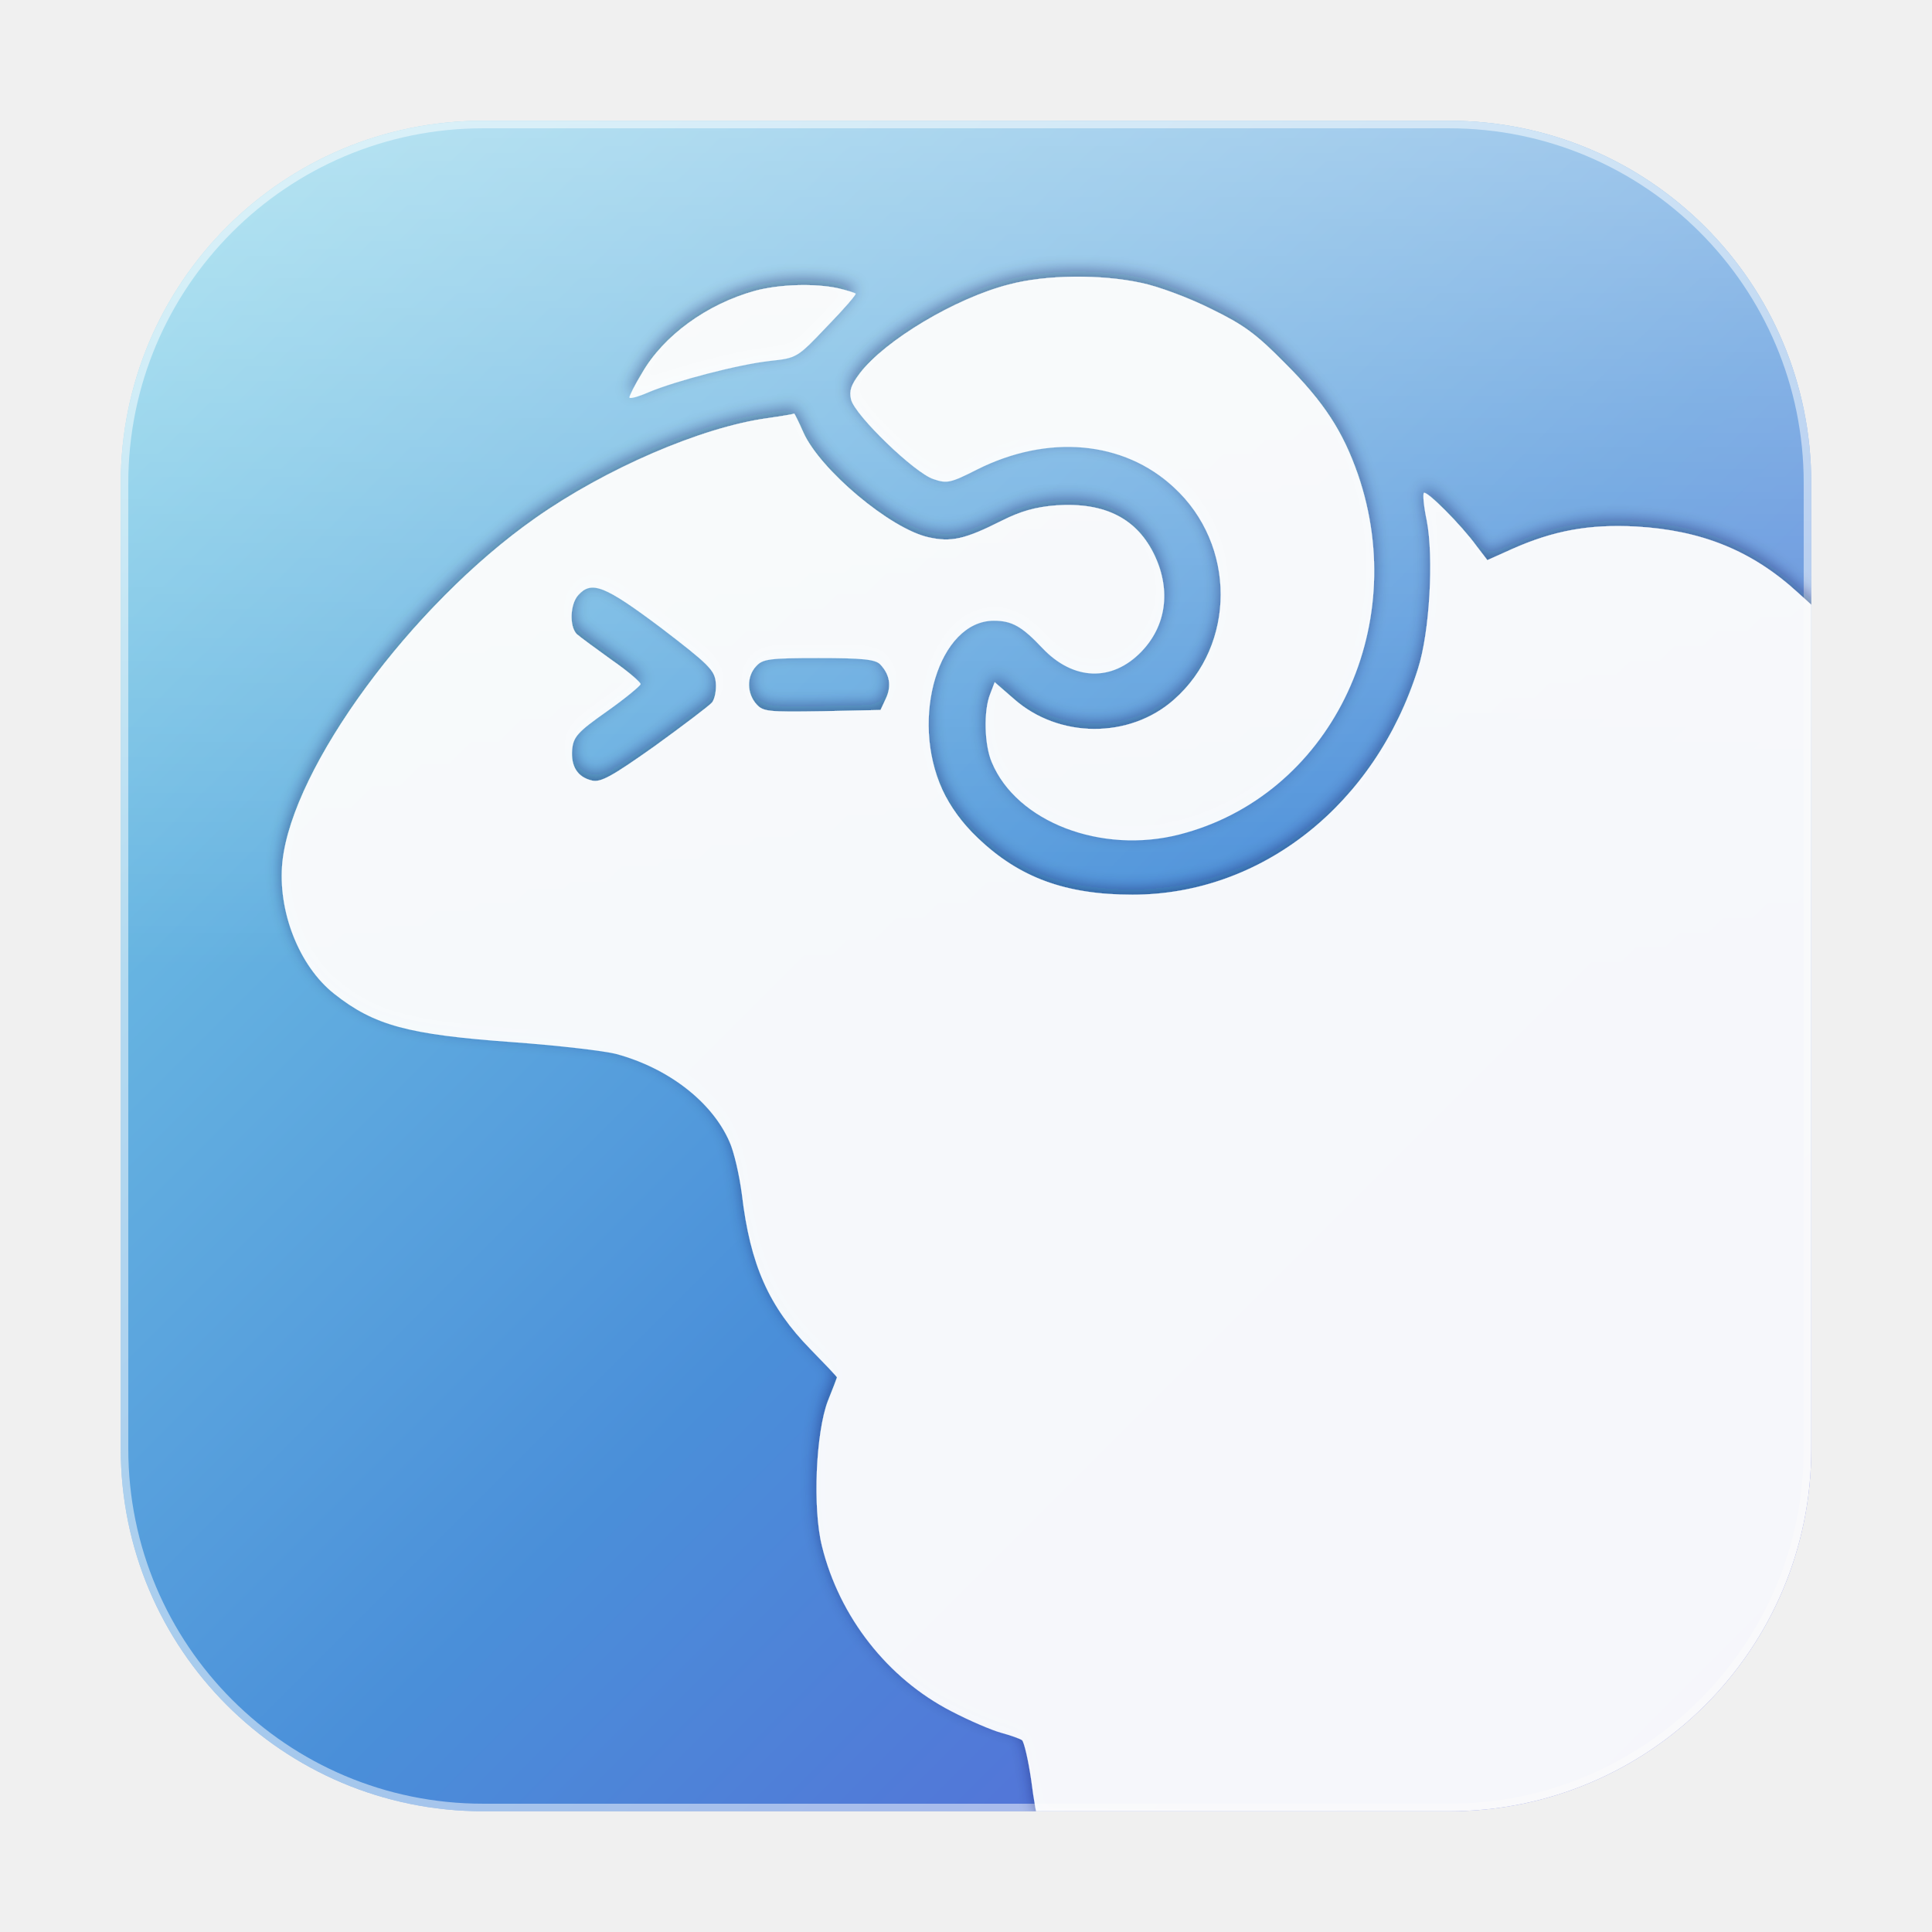
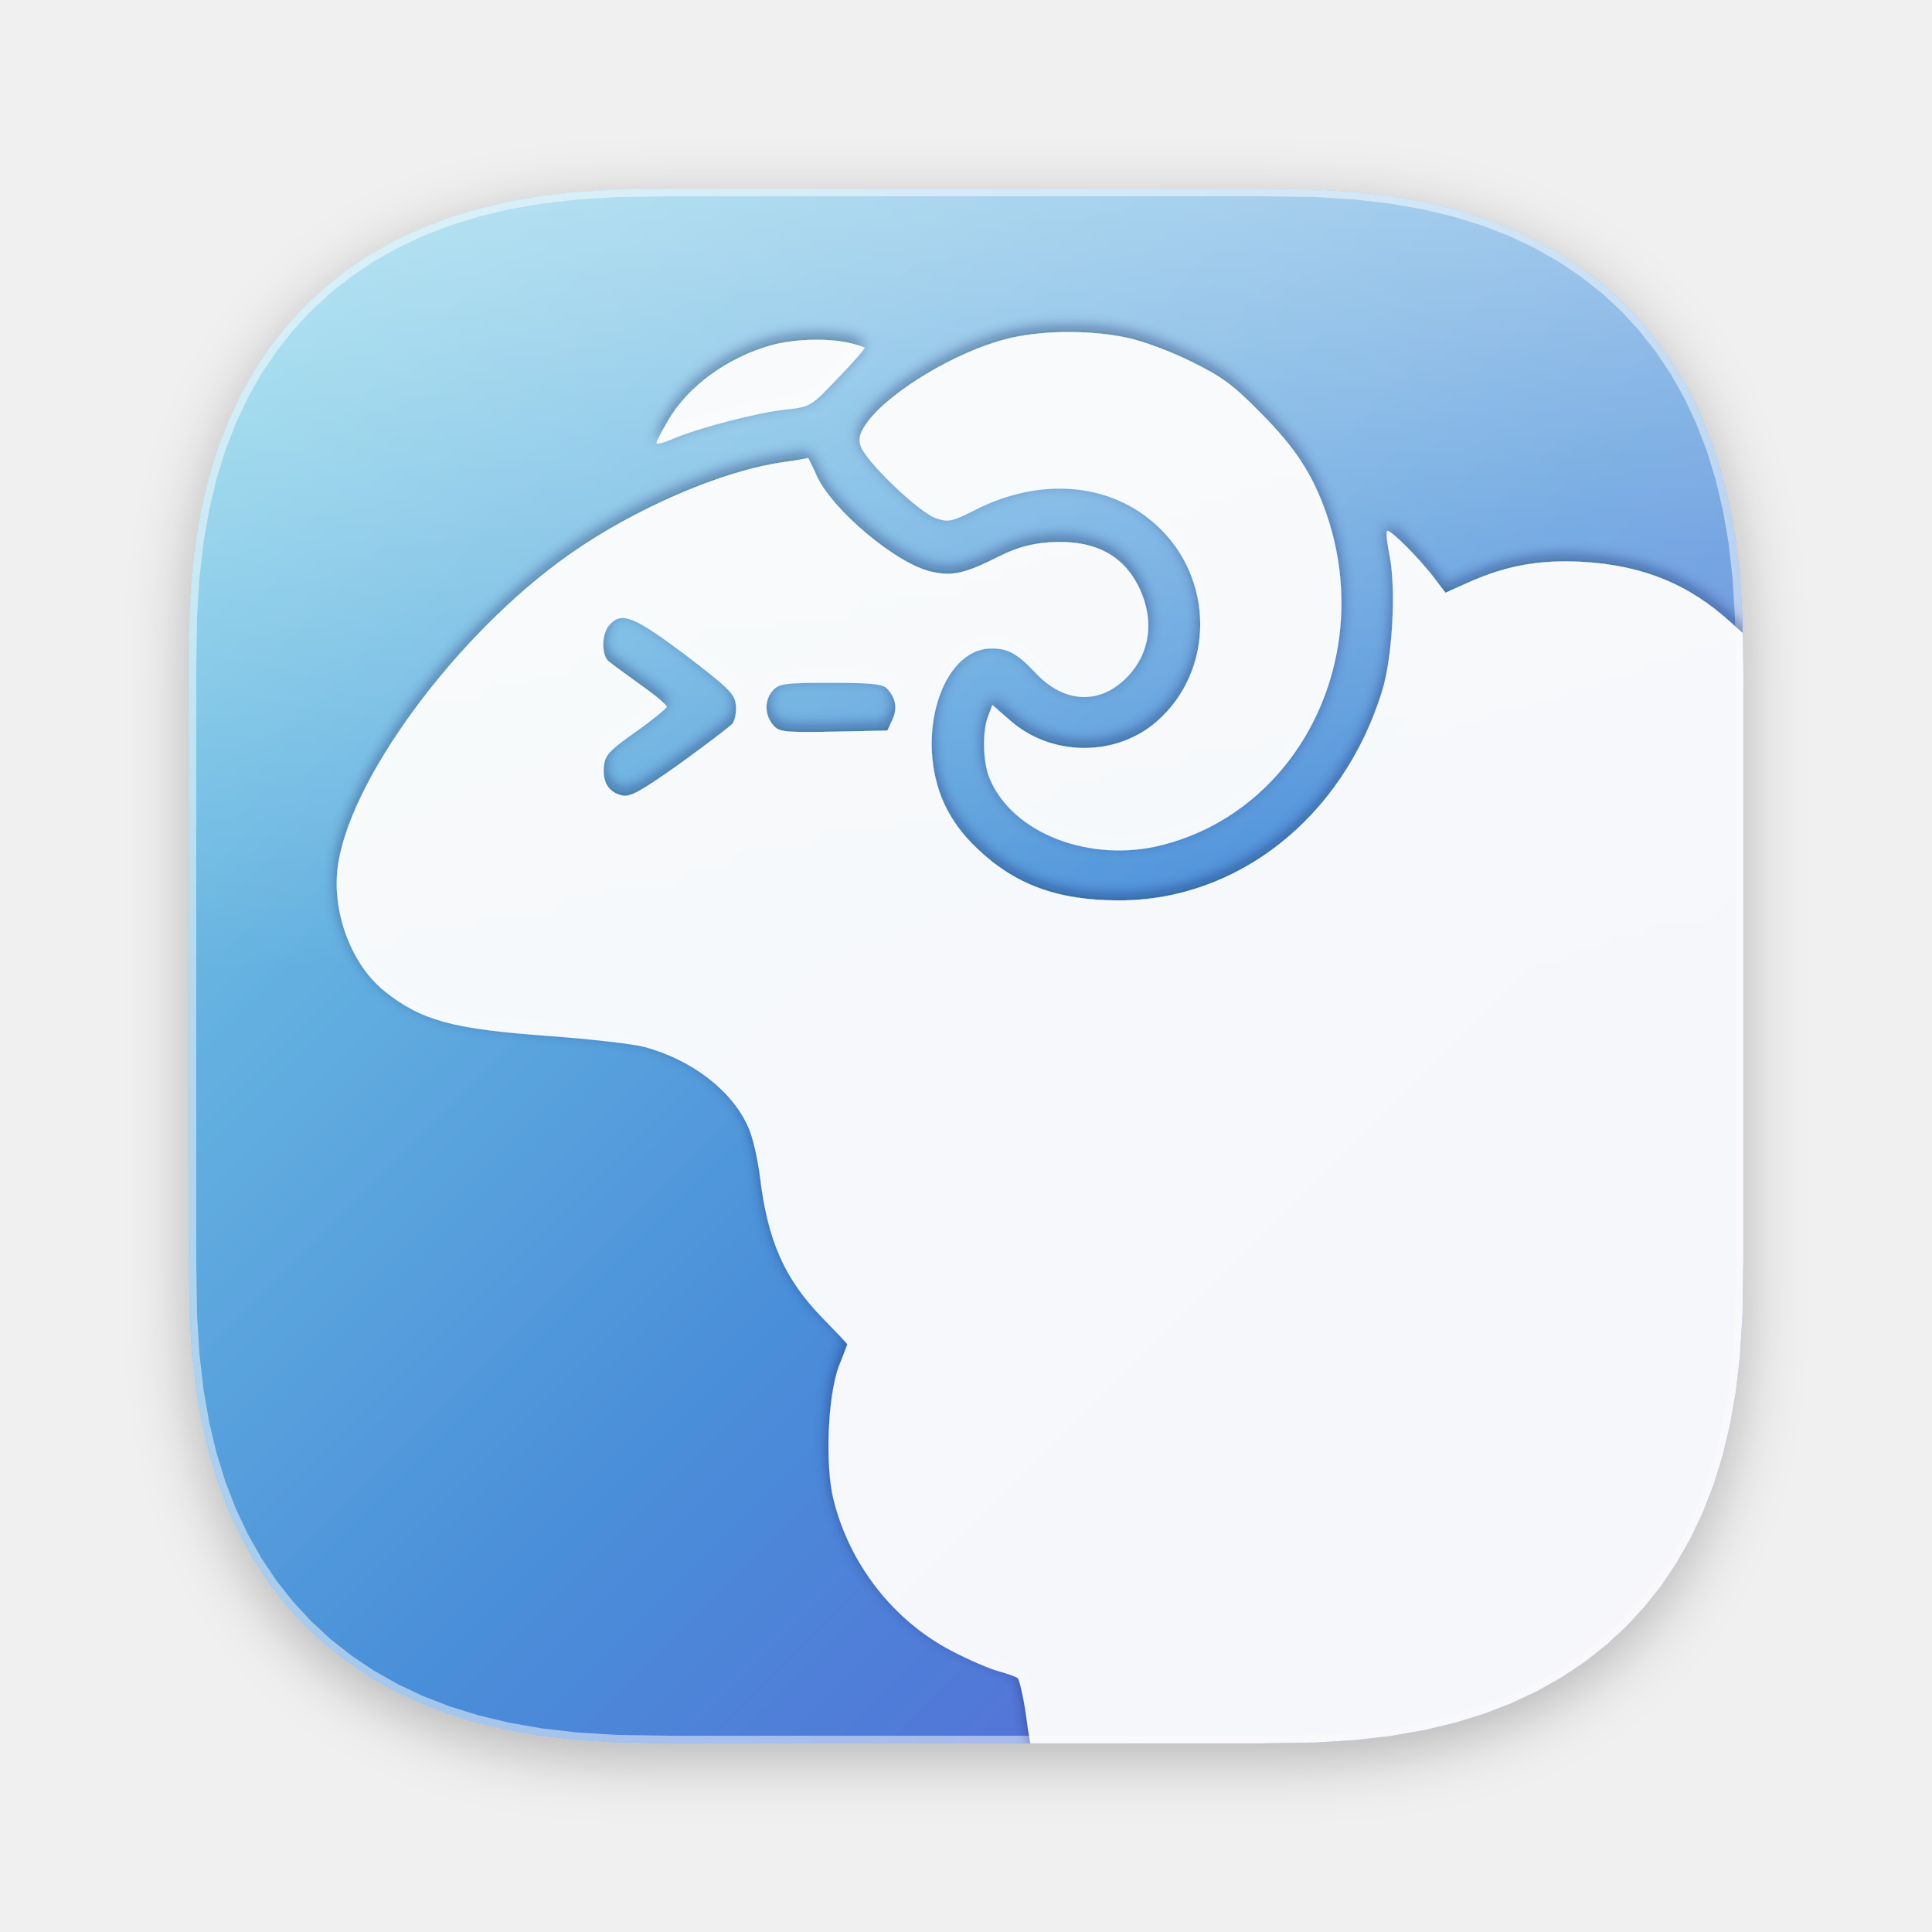
<svg xmlns="http://www.w3.org/2000/svg" width="1024" height="1024" viewBox="0 0 1024 1024">
  <defs>
+     <path id="tile" d="M668 100 L696.89 100.44 L718.21 101.75 L737.25 103.94 L754.82 107 L771.26 110.93 L786.72 115.71 L801.29 121.35 L815.03 127.83 L827.97 135.14 L840.11 143.28 L851.46 152.23 L862.01 161.99 L871.77 172.54 L880.72 183.89 L888.86 196.03 L896.17 208.97 L902.65 222.71 L908.29 237.28 L913.07 252.74 L917 269.18 L920.06 286.75 L922.25 305.79 L923.56 327.11 L924 356 L924 668 L923.56 696.89 L922.25 718.21 L920.06 737.25 L917 754.82 L913.07 771.26 L908.29 786.72 L902.65 801.29 L896.17 815.03 L888.86 827.97 L880.72 840.11 L871.77 851.46 L862.01 862.01 L851.46 871.77 L840.11 880.72 L827.97 888.86 L815.03 896.17 L801.29 902.65 L786.72 908.29 L771.26 913.07 L754.82 917 L737.25 920.06 L718.21 922.25 L696.89 923.56 L668 924 L356 924 L327.11 923.56 L305.79 922.25 L286.75 920.06 L269.18 917 L252.74 913.07 L237.28 908.29 L222.71 902.65 L208.97 896.17 L196.03 888.86 L183.89 880.72 L172.54 871.77 L161.99 862.01 L152.23 851.46 L143.28 840.11 L135.14 827.97 L127.83 815.03 L121.35 801.29 L115.71 786.72 L110.93 771.26 L107 754.82 L103.94 737.25 L101.75 718.21 L100.44 696.89 L100 668 L100 356 L100.44 327.11 L101.75 305.79 L103.94 286.75 L107 269.18 L110.93 252.74 L115.71 237.28 L121.35 222.71 L127.83 208.97 L135.14 196.03 L143.28 183.89 L152.23 172.54 L161.99 161.99 L172.54 152.23 L183.89 143.28 L196.03 135.14 L208.97 127.83 L222.71 121.35 L237.28 115.71 L252.74 110.93 L269.18 107 L286.75 103.94 L305.79 101.75 L327.11 100.44 L356 100Z" />
    <clipPath id="clip">
-       <rect x="64" y="64" width="896" height="896" rx="192" />
+       <use href="#tile" />
    </clipPath>
+     <filter id="drop" x="-10%" y="-10%" width="120%" height="125%">
+       <feDropShadow dx="0" flood-opacity=".25" stdDeviation="16" dy="8" flood-color="#000" />
+     </filter>
    <path id="ram" d="M2794 3710 c-129 -33 -299 -135 -359 -214 -21 -28 -26 -42 -21 -63 9 -38 154 -178 199 -192 32 -11 41 -9 104 23 171 86 354 70 475 -43 150 -138 150 -379 0 -511 -107 -95 -278 -94 -386 2 l-46 40 -11 -29 c-16 -40 -14 -122 4 -164 60 -144 264 -222 452 -174 360 92 559 494 430 868 -36 103 -81 173 -175 267 -71 72 -100 93 -180 132 -52 26 -127 54 -167 62 -96 21 -230 20 -319 -4z M2183 3695 c-116 -32 -221 -108 -273 -199 -17 -28 -30 -54 -30 -58 0 -4 20 1 45 12 66 28 220 68 294 76 64 7 65 7 137 83 40 41 71 77 69 79 -2 2 -21 8 -42 13 -55 12 -140 10 -200 -6z M2212 3388 c-159 -22 -390 -122 -559 -241 -299 -210 -585 -600 -609 -828 -12 -118 40 -251 125 -318 96 -76 178 -98 426 -116 110 -8 224 -21 254 -29 125 -34 230 -115 272 -211 11 -24 24 -81 30 -127 20 -170 65 -271 166 -374 34 -35 63 -65 63 -67 0 -1 -10 -27 -22 -57 -29 -76 -37 -259 -14 -350 42 -170 158 -318 311 -397 44 -23 98 -46 120 -52 22 -6 45 -14 51 -18 5 -5 15 -48 22 -96 6 -48 14 -92 17 -97 4 -6 415 -10 1131 -10 l1124 0 0 1584 0 1585 -55 -19 c-84 -29 -143 -68 -232 -154 l-83 -78 -54 49 c-111 102 -233 151 -391 160 -113 6 -199 -10 -298 -54 l-60 -27 -26 34 c-37 51 -120 134 -127 128 -3 -4 0 -34 7 -67 17 -89 7 -268 -21 -356 -103 -328 -377 -545 -688 -545 -161 0 -273 41 -373 137 -37 35 -66 75 -85 116 -79 173 -8 407 124 407 44 0 68 -14 117 -66 74 -78 167 -82 238 -9 60 62 72 147 33 231 -42 90 -120 130 -238 122 -50 -4 -85 -14 -131 -37 -89 -45 -122 -52 -176 -40 -92 20 -262 163 -302 253 -11 25 -21 45 -22 45 -1 -1 -30 -6 -65 -11z m-256 -505 c115 -88 129 -102 132 -131 2 -18 -2 -40 -9 -49 -7 -8 -69 -55 -138 -105 -103 -73 -130 -88 -151 -83 -35 8 -51 34 -48 74 3 31 12 42 83 92 44 31 80 61 82 66 1 4 -30 31 -69 58 -39 28 -77 56 -85 63 -18 19 -16 72 4 94 32 35 63 23 199 -79z m528 -88 c23 -24 28 -52 14 -82 l-13 -28 -141 -3 c-130 -2 -142 -1 -158 17 -23 26 -24 66 -1 91 16 18 32 20 151 20 105 0 136 -3 148 -15z" />
    <linearGradient id="g" x1="0" y1="0" x2="1" y2="1">
      <stop offset="0" stop-color="#7fd3e8" />
      <stop offset=".55" stop-color="#4a8fd9" />
      <stop offset="1" stop-color="#5b5bd6" />
    </linearGradient>
    <linearGradient id="sheen" x1="0" y1="0" x2="0" y2="1">
      <stop offset="0" stop-color="#fff" stop-opacity=".45" />
      <stop offset=".5" stop-color="#fff" stop-opacity="0" />
    </linearGradient>
    <filter id="sh" x="-20%" y="-20%" width="140%" height="140%">
      <feDropShadow dx="0" dy="14" stdDeviation="18" flood-color="#0b1f4a" flood-opacity=".45" />
    </filter>
  </defs>
-   <rect x="64" y="64" width="896" height="896" rx="192" fill="url(#g)" />
-   <rect x="64" y="64" width="896" height="896" rx="192" fill="url(#sheen)" />
-   <rect x="66" y="66" width="892" height="892" rx="190" fill="none" stroke="#fff" stroke-opacity=".5" stroke-width="4" />
+   <use href="#tile" fill="url(#g)" filter="url(#drop)" />
  <g clip-path="url(#clip)">
-     <use href="#ram" transform="translate(-80 967) scale(.22 -.22)" fill="#ffffff" fill-opacity=".94" filter="url(#sh)" />
+     <use href="#tile" fill="url(#sheen)" />
+     <use href="#tile" fill="none" stroke="#fff" stroke-opacity=".5" stroke-width="8" />
+     <g transform="translate(41.143 41.143) scale(0.919643)">
+       <use href="#ram" transform="translate(-80 967) scale(.22 -.22)" fill="#ffffff" fill-opacity=".94" filter="url(#sh)" />
+     </g>
  </g>
</svg>
